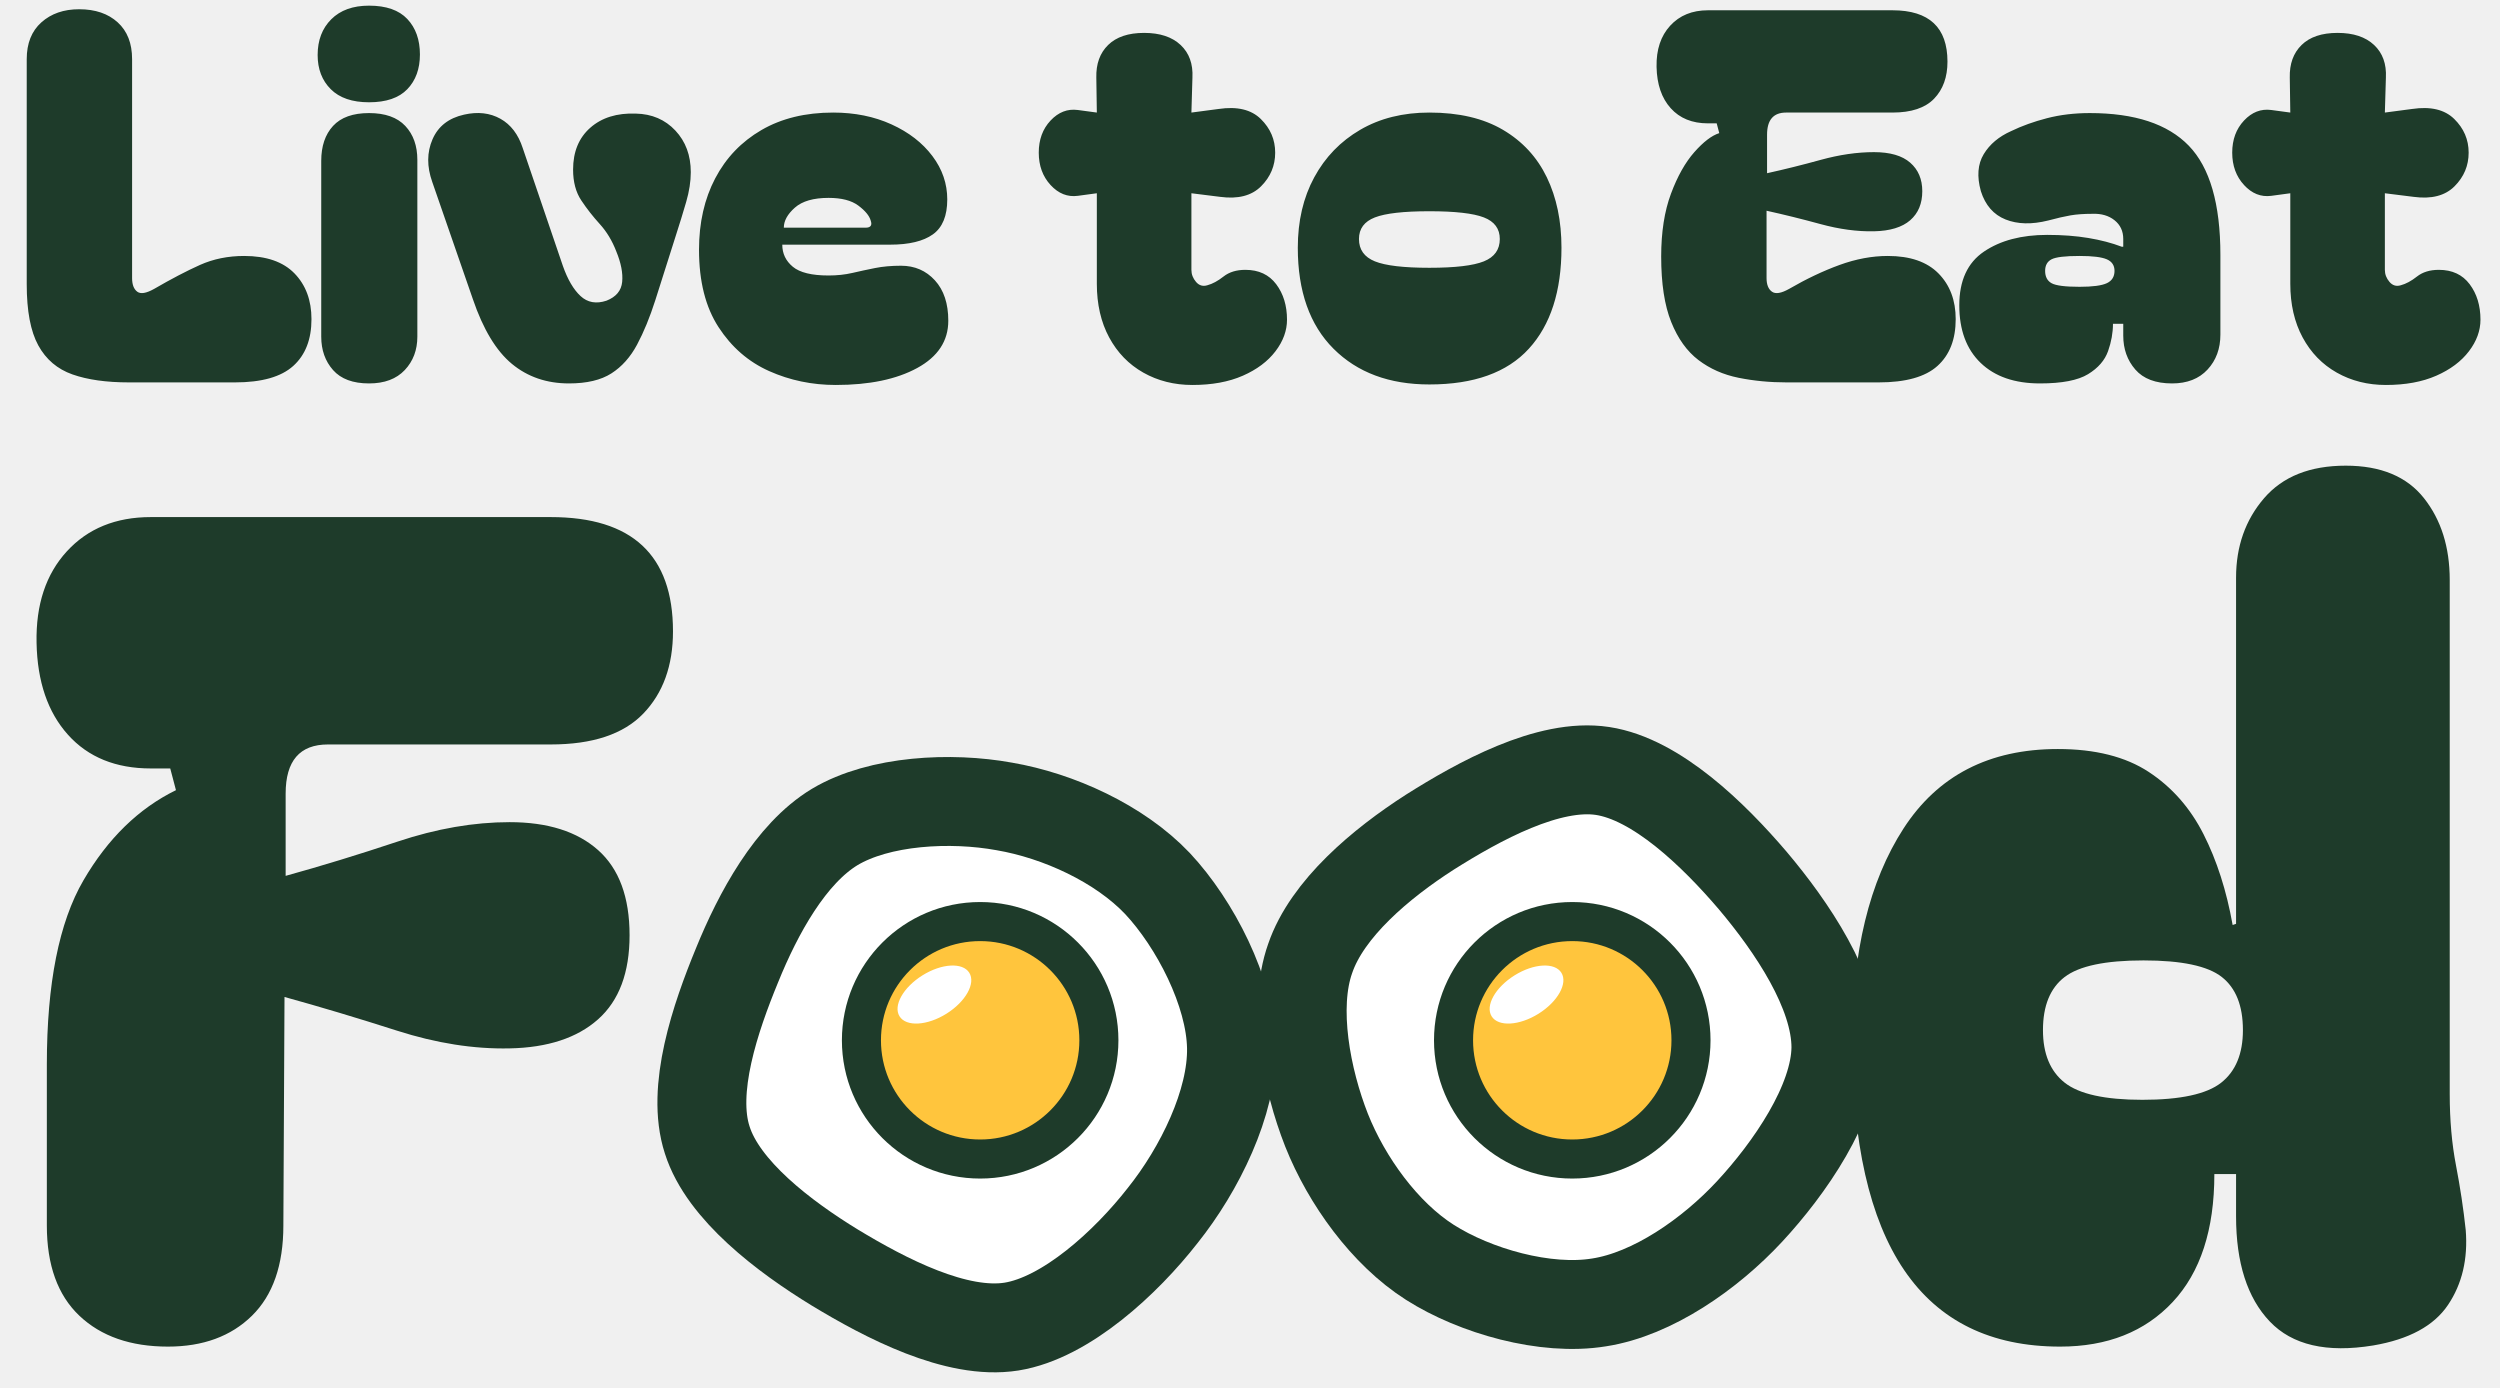
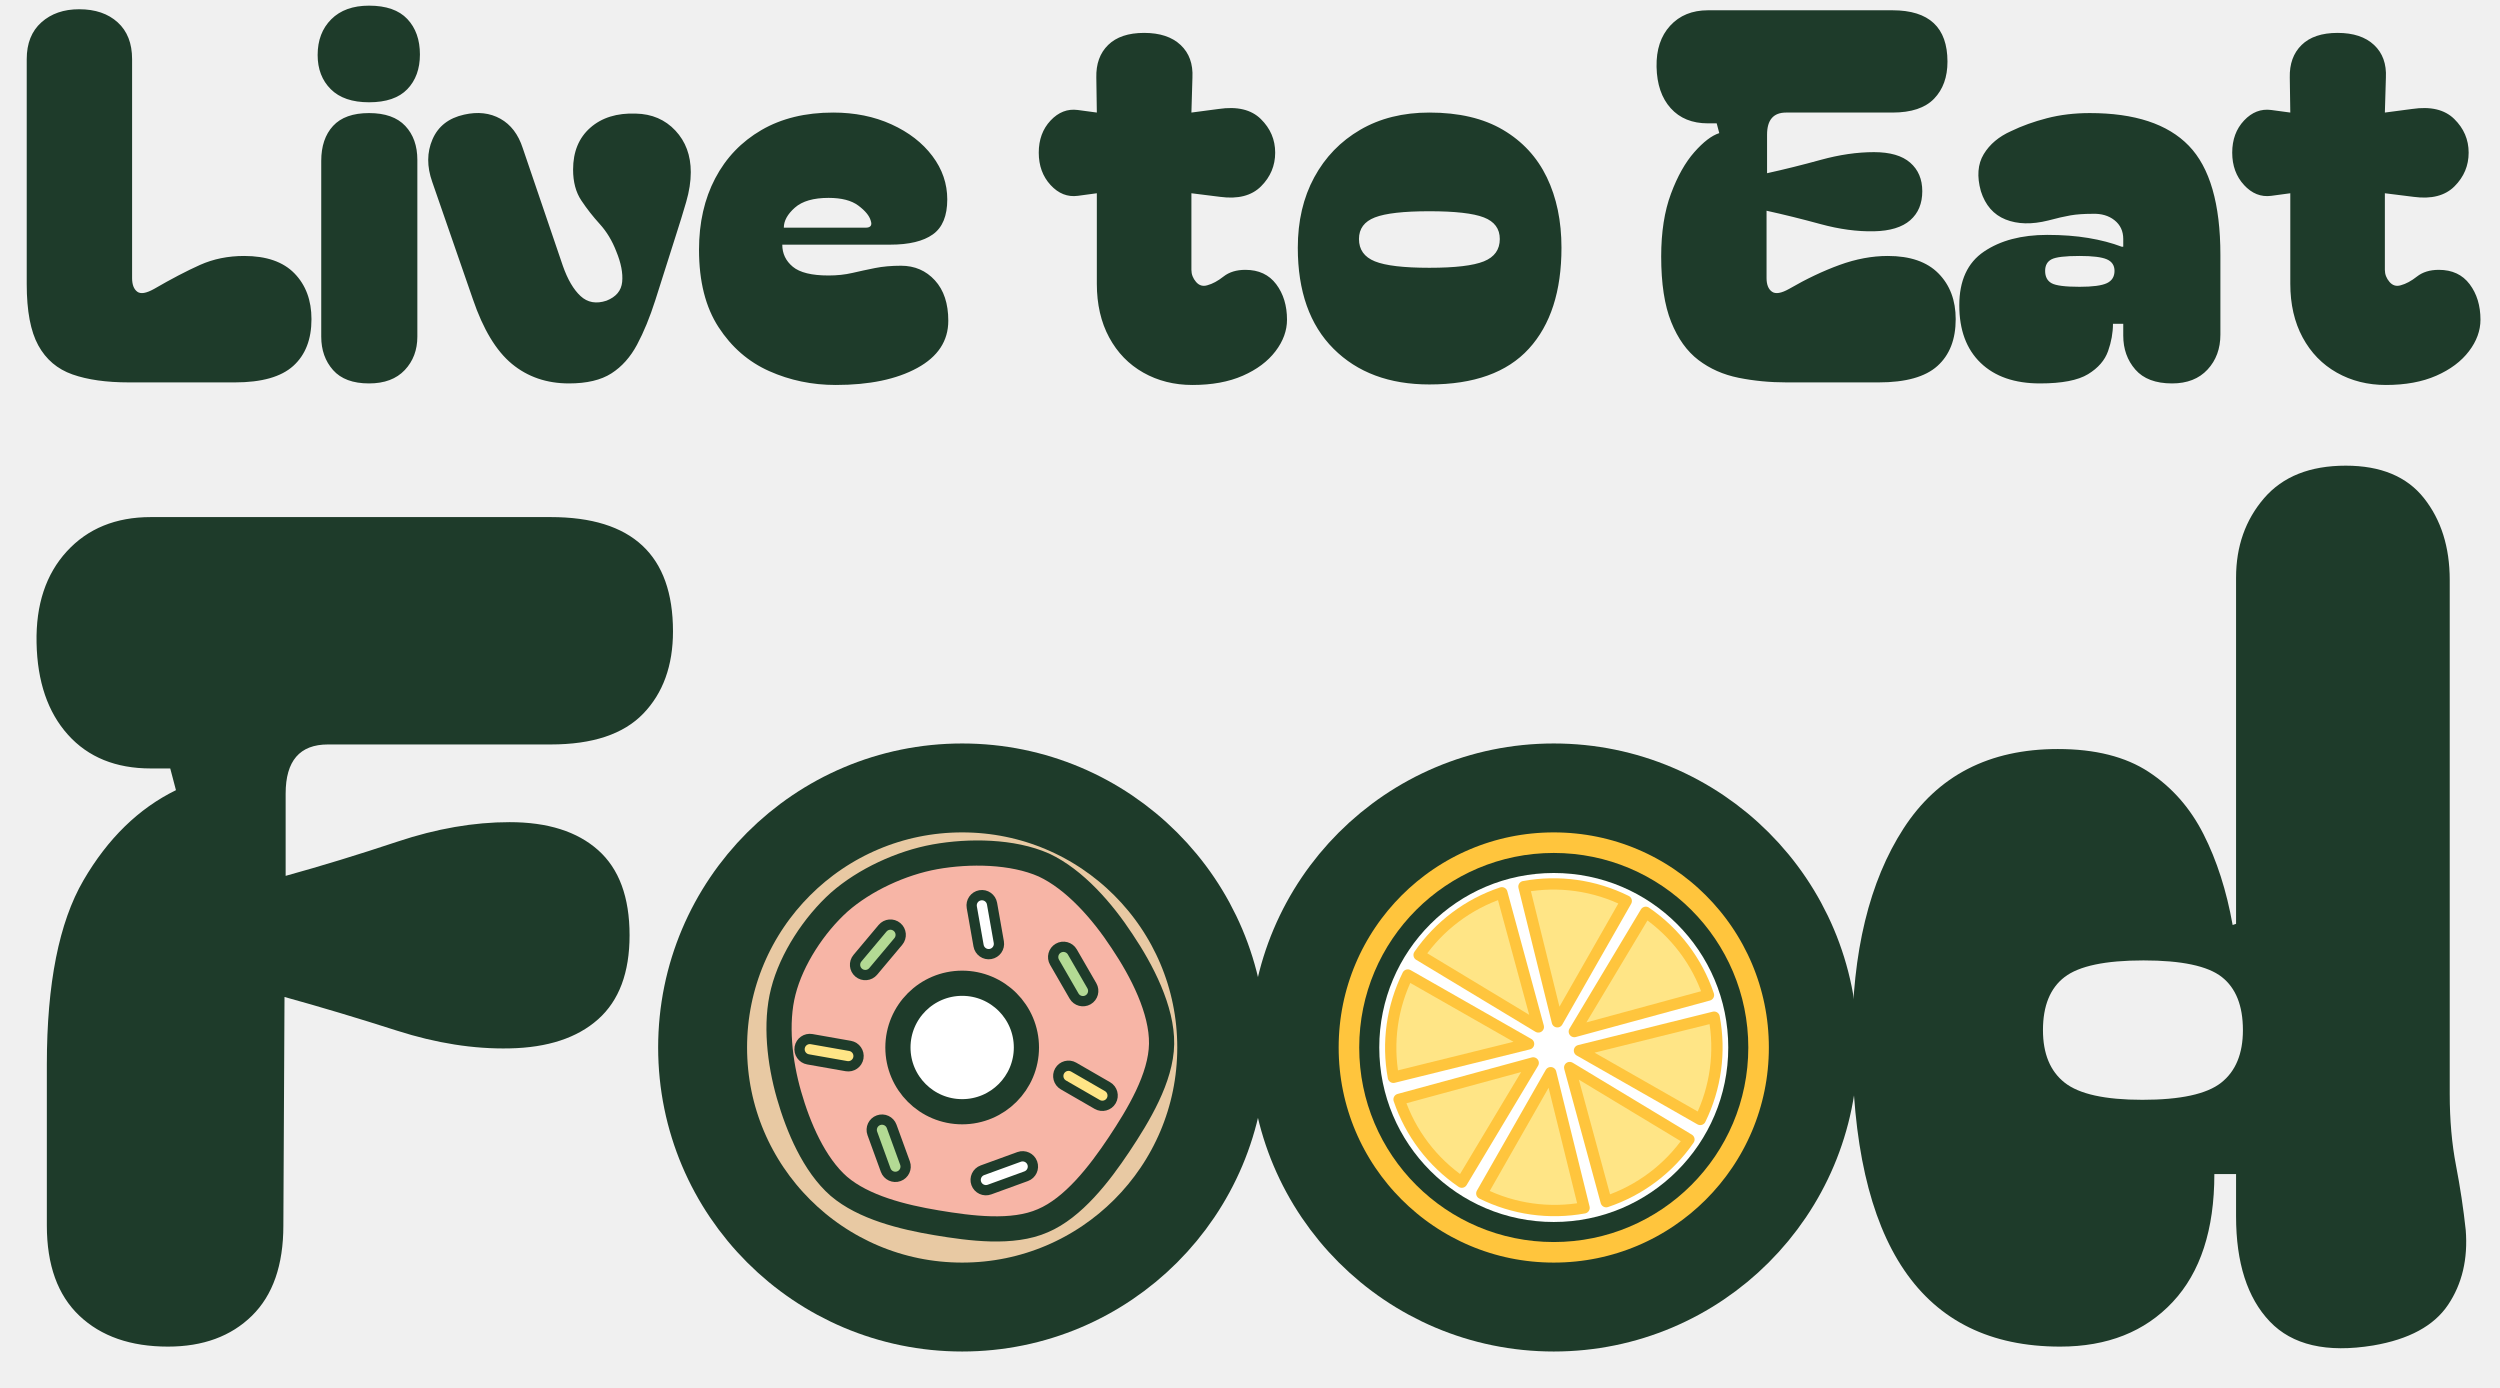
- <svg xmlns="http://www.w3.org/2000/svg" viewBox="-2.0 -2.0 486.4 270.0" role="img" aria-label="Live to Eat Food">
-   <path d="M237.6 201.8 C237.8 212.5 231.4 225.5 224.2 234.5 C217.1 243.6 205.4 254.4 194.8 256.1 C184.1 257.8 170.3 250.6 160.4 244.6 C150.6 238.6 138.7 229.6 135.6 219.8 C132.4 210.0 137.2 196.0 141.4 185.8 C145.5 175.7 151.8 164.1 160.4 158.9 C169.1 153.7 183.0 153.0 193.4 154.9 C203.9 156.7 215.8 162.1 223.2 169.9 C230.5 177.7 237.4 191.0 237.6 201.8Z" fill="#FFFFFF" stroke="#1E3B2A" stroke-width="17.3" stroke-linejoin="round" />
-   <circle cx="188.7" cy="200.4" r="23.1" fill="#FFC53D" stroke="#1E3B2A" stroke-width="7.6" />
-   <ellipse cx="179.8" cy="191.5" rx="8.0" ry="4.4" transform="rotate(-32 179.8 191.5)" fill="#FFFFFF" />
-   <path d="M355.2 201.8 C355.1 212.5 346.1 225.4 338.4 233.7 C330.7 242.0 319.5 249.8 309.1 251.4 C298.7 253.1 285.0 249.2 276.2 243.6 C267.4 238.0 260.0 227.7 256.1 217.9 C252.2 208.0 249.5 194.1 252.9 184.5 C256.2 174.8 266.7 166.0 276.2 159.9 C285.7 153.9 299.3 146.4 309.8 148.0 C320.3 149.6 331.4 160.4 339.0 169.3 C346.6 178.3 355.2 191.0 355.2 201.8Z" fill="#FFFFFF" stroke="#1E3B2A" stroke-width="17.3" stroke-linejoin="round" />
-   <circle cx="303.9" cy="200.4" r="23.1" fill="#FFC53D" stroke="#1E3B2A" stroke-width="7.6" />
-   <ellipse cx="295.0" cy="191.5" rx="8.0" ry="4.4" transform="rotate(-32 295.0 191.5)" fill="#FFFFFF" />
+ <svg xmlns="http://www.w3.org/2000/svg" viewBox="-2.0 -2.0 486.4 270.0" role="img" aria-label="Live to Eat Food, the o’s in Food drawn as a donut and a lemon slice">
+   <circle cx="185.2" cy="201.8" r="50.5" fill="#E8C9A3" stroke="#1E3B2A" stroke-width="0.0" />
+   <path d="M224.0 201.1 C223.9 207.7 219.5 215.0 215.7 220.7 C211.9 226.4 206.8 233.0 200.9 235.5 C195.0 238.1 186.8 237.0 180.2 235.9 C173.6 234.8 166.0 232.9 161.2 228.8 C156.4 224.6 153.3 217.3 151.5 211.0 C149.7 204.7 148.8 197.1 150.4 190.9 C152.0 184.6 156.4 177.9 161.3 173.5 C166.2 169.2 173.3 165.9 179.9 164.7 C186.6 163.5 195.0 163.6 201.1 166.3 C207.1 169.1 212.5 175.3 216.3 181.1 C220.2 186.9 224.1 194.5 224.0 201.1Z" fill="#F7B5A6" stroke="#1E3B2A" stroke-width="4.9" stroke-linejoin="round" />
+   <circle cx="185.2" cy="201.8" r="12.5" fill="#FFFFFF" stroke="#1E3B2A" stroke-width="4.9" />
+   <rect x="203.4" y="207.2" width="11.6" height="4.0" rx="2.0" fill="#FFE586" stroke="#1E3B2A" stroke-width="2.0" transform="rotate(30 209.1 209.2)" />
+   <rect x="187.6" y="224.3" width="11.6" height="4.0" rx="2.0" fill="#FFFFFF" stroke="#1E3B2A" stroke-width="2.0" transform="rotate(-20 193.3 226.3)" />
+   <rect x="165.1" y="219.4" width="11.6" height="4.0" rx="2.0" fill="#B3DA94" stroke="#1E3B2A" stroke-width="2.0" transform="rotate(70 170.9 221.4)" />
+   <rect x="153.5" y="200.8" width="11.6" height="4.0" rx="2.0" fill="#FFE586" stroke="#1E3B2A" stroke-width="2.0" transform="rotate(10 159.3 202.8)" />
+   <rect x="163.0" y="180.8" width="11.6" height="4.0" rx="2.0" fill="#B3DA94" stroke="#1E3B2A" stroke-width="2.0" transform="rotate(-50 168.8 182.8)" />
+   <rect x="183.9" y="175.9" width="11.6" height="4.0" rx="2.0" fill="#FFFFFF" stroke="#1E3B2A" stroke-width="2.0" transform="rotate(80 189.7 177.9)" />
+   <rect x="201.0" y="185.5" width="11.6" height="4.0" rx="2.0" fill="#B3DA94" stroke="#1E3B2A" stroke-width="2.0" transform="rotate(60 206.8 187.5)" />
+   <circle cx="185.2" cy="201.8" r="50.5" fill="none" stroke="#1E3B2A" stroke-width="17.3" />
+   <circle cx="300.3" cy="201.8" r="50.5" fill="#FFC53D" stroke="#1E3B2A" stroke-width="0.0" />
+   <circle cx="300.3" cy="201.8" r="35.9" fill="#FFFFFF" stroke="#1E3B2A" stroke-width="3.9" />
+   <path d="M296.3 204.8 L282.4 228.0 A31.8 31.8 0 0 1 270.2 211.9 Z" fill="#FFE586" stroke="#FFC53D" stroke-width="2.2" stroke-linejoin="round" />
+   <path d="M295.4 201.1 L269.1 207.6 A31.8 31.8 0 0 1 271.9 187.7 Z" fill="#FFE586" stroke="#FFC53D" stroke-width="2.2" stroke-linejoin="round" />
+   <path d="M297.3 197.8 L274.1 183.8 A31.8 31.8 0 0 1 290.2 171.7 Z" fill="#FFE586" stroke="#FFC53D" stroke-width="2.2" stroke-linejoin="round" />
+   <path d="M301.0 196.8 L294.5 170.5 A31.8 31.8 0 0 1 314.4 173.3 Z" fill="#FFE586" stroke="#FFC53D" stroke-width="2.2" stroke-linejoin="round" />
+   <path d="M304.3 198.7 L318.2 175.5 A31.8 31.8 0 0 1 330.4 191.6 Z" fill="#FFE586" stroke="#FFC53D" stroke-width="2.2" stroke-linejoin="round" />
+   <path d="M305.3 202.4 L331.5 195.9 A31.8 31.8 0 0 1 328.8 215.8 Z" fill="#FFE586" stroke="#FFC53D" stroke-width="2.2" stroke-linejoin="round" />
+   <path d="M303.4 205.7 L326.6 219.7 A31.8 31.8 0 0 1 310.5 231.8 Z" fill="#FFE586" stroke="#FFC53D" stroke-width="2.2" stroke-linejoin="round" />
+   <path d="M299.7 206.7 L306.2 233.0 A31.8 31.8 0 0 1 286.3 230.2 Z" fill="#FFE586" stroke="#FFC53D" stroke-width="2.2" stroke-linejoin="round" />
+   <circle cx="300.3" cy="201.8" r="50.5" fill="none" stroke="#1E3B2A" stroke-width="17.3" />
  <g fill="#1E3B2A">
    <path d="M3.2 9.5Q3.2 4.9 6.05 2.35Q8.9 -0.2 13.4 -0.2Q18.1 -0.2 20.9 2.35Q23.7 4.9 23.7 9.5V52.1Q23.7 54 24.7 54.75Q25.7 55.5 28.0 54.2Q33.0 51.3 36.9 49.55Q40.8 47.8 45.5 47.8Q52.0 47.8 55.3 51.2Q58.6 54.6 58.6 60.1Q58.6 66.0 55.05 69.2Q51.5 72.4 43.7 72.4H23.1Q16.5 72.4 12.1 70.85Q7.7 69.3 5.45 65.2Q3.2 61.1 3.2 53.3ZM59.8 8.7Q59.8 4.4 62.45 1.75Q65.1 -0.9 69.8 -0.9Q74.8 -0.9 77.25 1.7Q79.7 4.3 79.7 8.6Q79.7 12.8 77.25 15.35Q74.8 17.9 69.8 17.9Q64.9 17.9 62.35 15.35Q59.8 12.8 59.8 8.7ZM69.8 72.6Q65.1 72.6 62.8 70.0Q60.5 67.4 60.5 63.5V29.3Q60.5 25 62.8 22.5Q65.1 20 69.8 20Q74.5 20 76.85 22.5Q79.2 25 79.2 29.1V63.5Q79.2 67.4 76.75 70.0Q74.3 72.6 69.8 72.6ZM108.7 72.6Q102.2 72.6 97.6 68.8Q93.0 65.0 90.0 56.2L82.1 33.4Q80.5 28.9 82.15 25.1Q83.8 21.3 88.3 20.3Q92.3 19.4 95.35 21.1Q98.4 22.8 99.7 26.8L107.5 49.7Q108.9 53.7 110.95 55.6Q113.0 57.5 116.0 56.5Q118.8 55.4 119.05 52.85Q119.3 50.3 117.9 46.9Q116.7 43.8 114.7 41.6Q112.7 39.4 111.1 37Q109.5 34.6 109.5 31Q109.5 25.8 112.85 22.85Q116.2 19.9 121.7 20.1Q126.4 20.2 129.4 23.4Q132.4 26.6 132.4 31.5Q132.4 34.2 131.5 37.3Q130.6 40.4 129.5 43.8L125.5 56.4Q123.9 61.4 121.95 65.05Q120.0 68.7 116.95 70.65Q113.9 72.6 108.7 72.6ZM134.0 46.6Q134.0 38.7 137.15 32.7Q140.3 26.7 146.15 23.3Q152.0 19.9 160.1 19.9Q166.4 19.9 171.45 22.2Q176.5 24.5 179.4 28.35Q182.3 32.2 182.3 36.8Q182.3 41.6 179.5 43.6Q176.7 45.6 171.2 45.6H150.2Q150.2 48.2 152.25 49.9Q154.3 51.6 159.2 51.6Q161.7 51.6 163.85 51.1Q166.0 50.6 168.25 50.15Q170.5 49.7 173.3 49.7Q177.3 49.7 179.9 52.55Q182.5 55.4 182.5 60.4Q182.5 66.3 176.45 69.6Q170.4 72.9 160.6 72.9Q153.7 72.9 147.65 70.2Q141.6 67.5 137.8 61.65Q134.0 55.8 134.0 46.6ZM166.4 42.3Q167.9 42.3 167.4 40.9Q167.0 39.5 165.0 38Q163.0 36.5 159.2 36.5Q154.8 36.5 152.65 38.4Q150.5 40.3 150.5 42.3ZM230.0 72.9Q224.7 72.9 220.45 70.5Q216.2 68.1 213.8 63.65Q211.4 59.2 211.4 53.2V35.6L207.7 36.1Q204.7 36.5 202.4 34Q200.1 31.5 200.1 27.7Q200.1 23.9 202.4 21.45Q204.7 19 207.7 19.4L211.4 19.9L211.3 13.1Q211.2 9.1 213.6 6.75Q216 4.4 220.6 4.4Q225.2 4.4 227.7 6.75Q230.2 9.1 230.0 13.1L229.8 19.9L235.1 19.2Q240.5 18.4 243.3 21.15Q246.1 23.9 246.1 27.7Q246.1 31.5 243.35 34.25Q240.6 37 235.4 36.3L229.8 35.6V50.5Q229.8 51.8 230.7 52.85Q231.6 53.9 232.9 53.5Q234.4 53.1 236.05 51.8Q237.7 50.5 240.3 50.5Q244.2 50.5 246.3 53.3Q248.4 56.1 248.4 60.2Q248.4 63.4 246.15 66.35Q243.9 69.3 239.8 71.1Q235.7 72.9 230.0 72.9ZM276.1 72.8Q264.4 72.8 257.45 65.85Q250.5 58.9 250.5 46.2Q250.5 38.4 253.7 32.5Q256.9 26.6 262.65 23.25Q268.4 19.9 276.1 19.9Q284.7 19.9 290.4 23.25Q296.1 26.6 298.95 32.5Q301.8 38.4 301.8 46.2Q301.8 58.9 295.45 65.85Q289.1 72.8 276.1 72.8ZM262.4 44.5Q262.4 47.6 265.5 48.85Q268.6 50.1 276.1 50.1Q283.6 50.1 286.7 48.85Q289.8 47.6 289.8 44.5Q289.8 41.5 286.7 40.3Q283.6 39.1 276.1 39.1Q268.6 39.1 265.5 40.3Q262.4 41.5 262.4 44.5ZM345.6 72.4Q340.7 72.4 336.25 71.5Q331.8 70.6 328.45 68.05Q325.1 65.5 323.15 60.65Q321.2 55.8 321.2 47.9Q321.2 40.8 323.1 35.7Q325.0 30.6 327.65 27.6Q330.3 24.6 332.5 23.9L332.0 22H330.3Q325.7 22 323.05 19.05Q320.4 16.1 320.3 11Q320.2 6 322.95 3Q325.7 -1.4210854715202004e-14 330.3 -1.4210854715202004e-14H366.2Q376.9 -1.4210854715202004e-14 376.9 10Q376.9 14.5 374.3 17.2Q371.7 19.9 366.2 19.9H345.5Q341.8 19.9 341.8 24.2V31.7Q346.8 30.6 352.25 29.1Q357.7 27.6 362.6 27.6Q367.3 27.6 369.65 29.65Q372.0 31.7 372.0 35.2Q372.0 38.8 369.65 40.85Q367.3 42.9 362.6 43Q357.7 43.1 352.2 41.6Q346.7 40.1 341.7 39V52.1Q341.7 54 342.75 54.75Q343.8 55.5 346.1 54.2Q351.1 51.3 355.9 49.55Q360.7 47.8 365.3 47.8Q371.8 47.8 375.15 51.2Q378.5 54.6 378.5 60.1Q378.5 66.0 374.95 69.2Q371.4 72.4 363.5 72.4ZM394.9 72.6Q387.5 72.6 383.35 68.6Q379.2 64.6 379.2 57.4Q379.2 50.2 384.0 46.95Q388.8 43.7 396.3 43.7Q400.7 43.7 404.3 44.3Q407.9 44.9 410.8 46H411.1V44.5Q411.1 42.2 409.4 40.85Q407.7 39.5 405.1 39.6Q402.6 39.6 400.85 39.9Q399.1 40.2 396.5 40.9Q391.7 42.1 388.2 40.7Q384.7 39.3 383.4 35.2Q382.2 30.9 383.95 28Q385.7 25.1 389.3 23.5Q392.4 22 396.25 21Q400.1 20 404.6 20Q417.7 20 423.85 26.35Q430.0 32.7 430.0 47.6V63.1Q430.0 67.2 427.5 69.9Q425.0 72.6 420.6 72.6Q415.8 72.6 413.45 69.9Q411.1 67.2 411.1 63.3V61H409.1Q409.1 63.6 408.15 66.3Q407.2 69.0 404.25 70.8Q401.3 72.6 394.9 72.6ZM395.9 50.7Q395.9 52.4 397.15 53.1Q398.4 53.8 402.6 53.8Q406.4 53.8 407.9 53.1Q409.4 52.4 409.4 50.7Q409.4 49.1 407.9 48.45Q406.4 47.8 402.6 47.8Q398.4 47.8 397.15 48.45Q395.9 49.1 395.9 50.7ZM462.2 72.9Q456.9 72.9 452.65 70.5Q448.4 68.1 446.0 63.65Q443.6 59.2 443.6 53.2V35.6L439.9 36.1Q436.9 36.5 434.6 34Q432.3 31.5 432.3 27.7Q432.3 23.9 434.6 21.45Q436.9 19 439.9 19.4L443.6 19.9L443.5 13.1Q443.4 9.1 445.8 6.75Q448.2 4.4 452.8 4.4Q457.4 4.4 459.9 6.75Q462.4 9.1 462.2 13.1L462.0 19.9L467.3 19.2Q472.7 18.4 475.5 21.15Q478.3 23.9 478.3 27.7Q478.3 31.5 475.55 34.25Q472.8 37 467.6 36.3L462.0 35.6V50.5Q462.0 51.8 462.9 52.85Q463.8 53.9 465.1 53.5Q466.6 53.1 468.25 51.8Q469.9 50.5 472.5 50.5Q476.4 50.5 478.5 53.3Q480.6 56.1 480.6 60.2Q480.6 63.4 478.35 66.35Q476.1 69.3 472.0 71.1Q467.9 72.9 462.2 72.9Z" />
    <path d="M30.678 259.996Q19.785 259.996 13.449 253.994Q7.114 247.992 7.114 236.432V205.087Q7.114 181.523 14.227 169.296Q21.341 157.07 32.234 151.734L31.123 147.511H27.343Q17.117 147.511 11.226 140.953Q5.335 134.395 5.113 123.057Q4.891 111.942 11.004 105.273Q17.117 98.604 27.343 98.604H105.15Q128.936 98.604 128.936 120.834Q128.936 130.838 123.156 136.84Q117.377 142.842 105.15 142.842H61.801Q53.575 142.842 53.575 152.401V168.407Q64.024 165.517 75.361 161.738Q86.699 157.959 97.147 157.959Q108.262 157.959 114.375 163.405Q120.489 168.852 120.489 179.967Q120.489 190.86 114.375 196.306Q108.262 201.753 97.147 201.975Q86.699 202.197 75.25 198.529Q63.801 194.861 53.353 191.971L53.131 236.432Q53.131 247.992 47.017 253.994Q40.904 259.996 30.678 259.996ZM398.814 259.996Q358.354 259.996 358.354 200.419Q358.354 174.632 368.358 159.182Q378.362 143.731 398.369 143.731Q409.262 143.731 416.042 148.178Q422.822 152.624 426.713 160.293Q430.603 167.963 432.382 177.966L433.048 177.744V110.386Q433.048 101.271 438.495 94.936Q443.941 88.6 454.39 88.6Q464.616 88.6 469.618 94.936Q474.619 101.271 474.619 110.83V210.867Q474.619 218.426 475.842 224.761Q477.065 231.097 477.732 237.321Q478.399 245.769 474.286 251.882Q470.173 257.996 459.725 259.774Q446.164 261.997 439.606 255.106Q433.048 248.214 433.048 234.654V226.429H428.825Q428.825 242.657 420.711 251.327Q412.596 259.996 398.814 259.996ZM395.479 198.418Q395.479 205.31 399.703 208.644Q403.927 211.979 414.82 211.979Q425.935 211.979 430.159 208.644Q434.382 205.31 434.382 198.418Q434.382 191.305 430.27 188.081Q426.157 184.858 415.042 184.858Q403.927 184.858 399.703 188.081Q395.479 191.305 395.479 198.418Z" />
  </g>
</svg>
